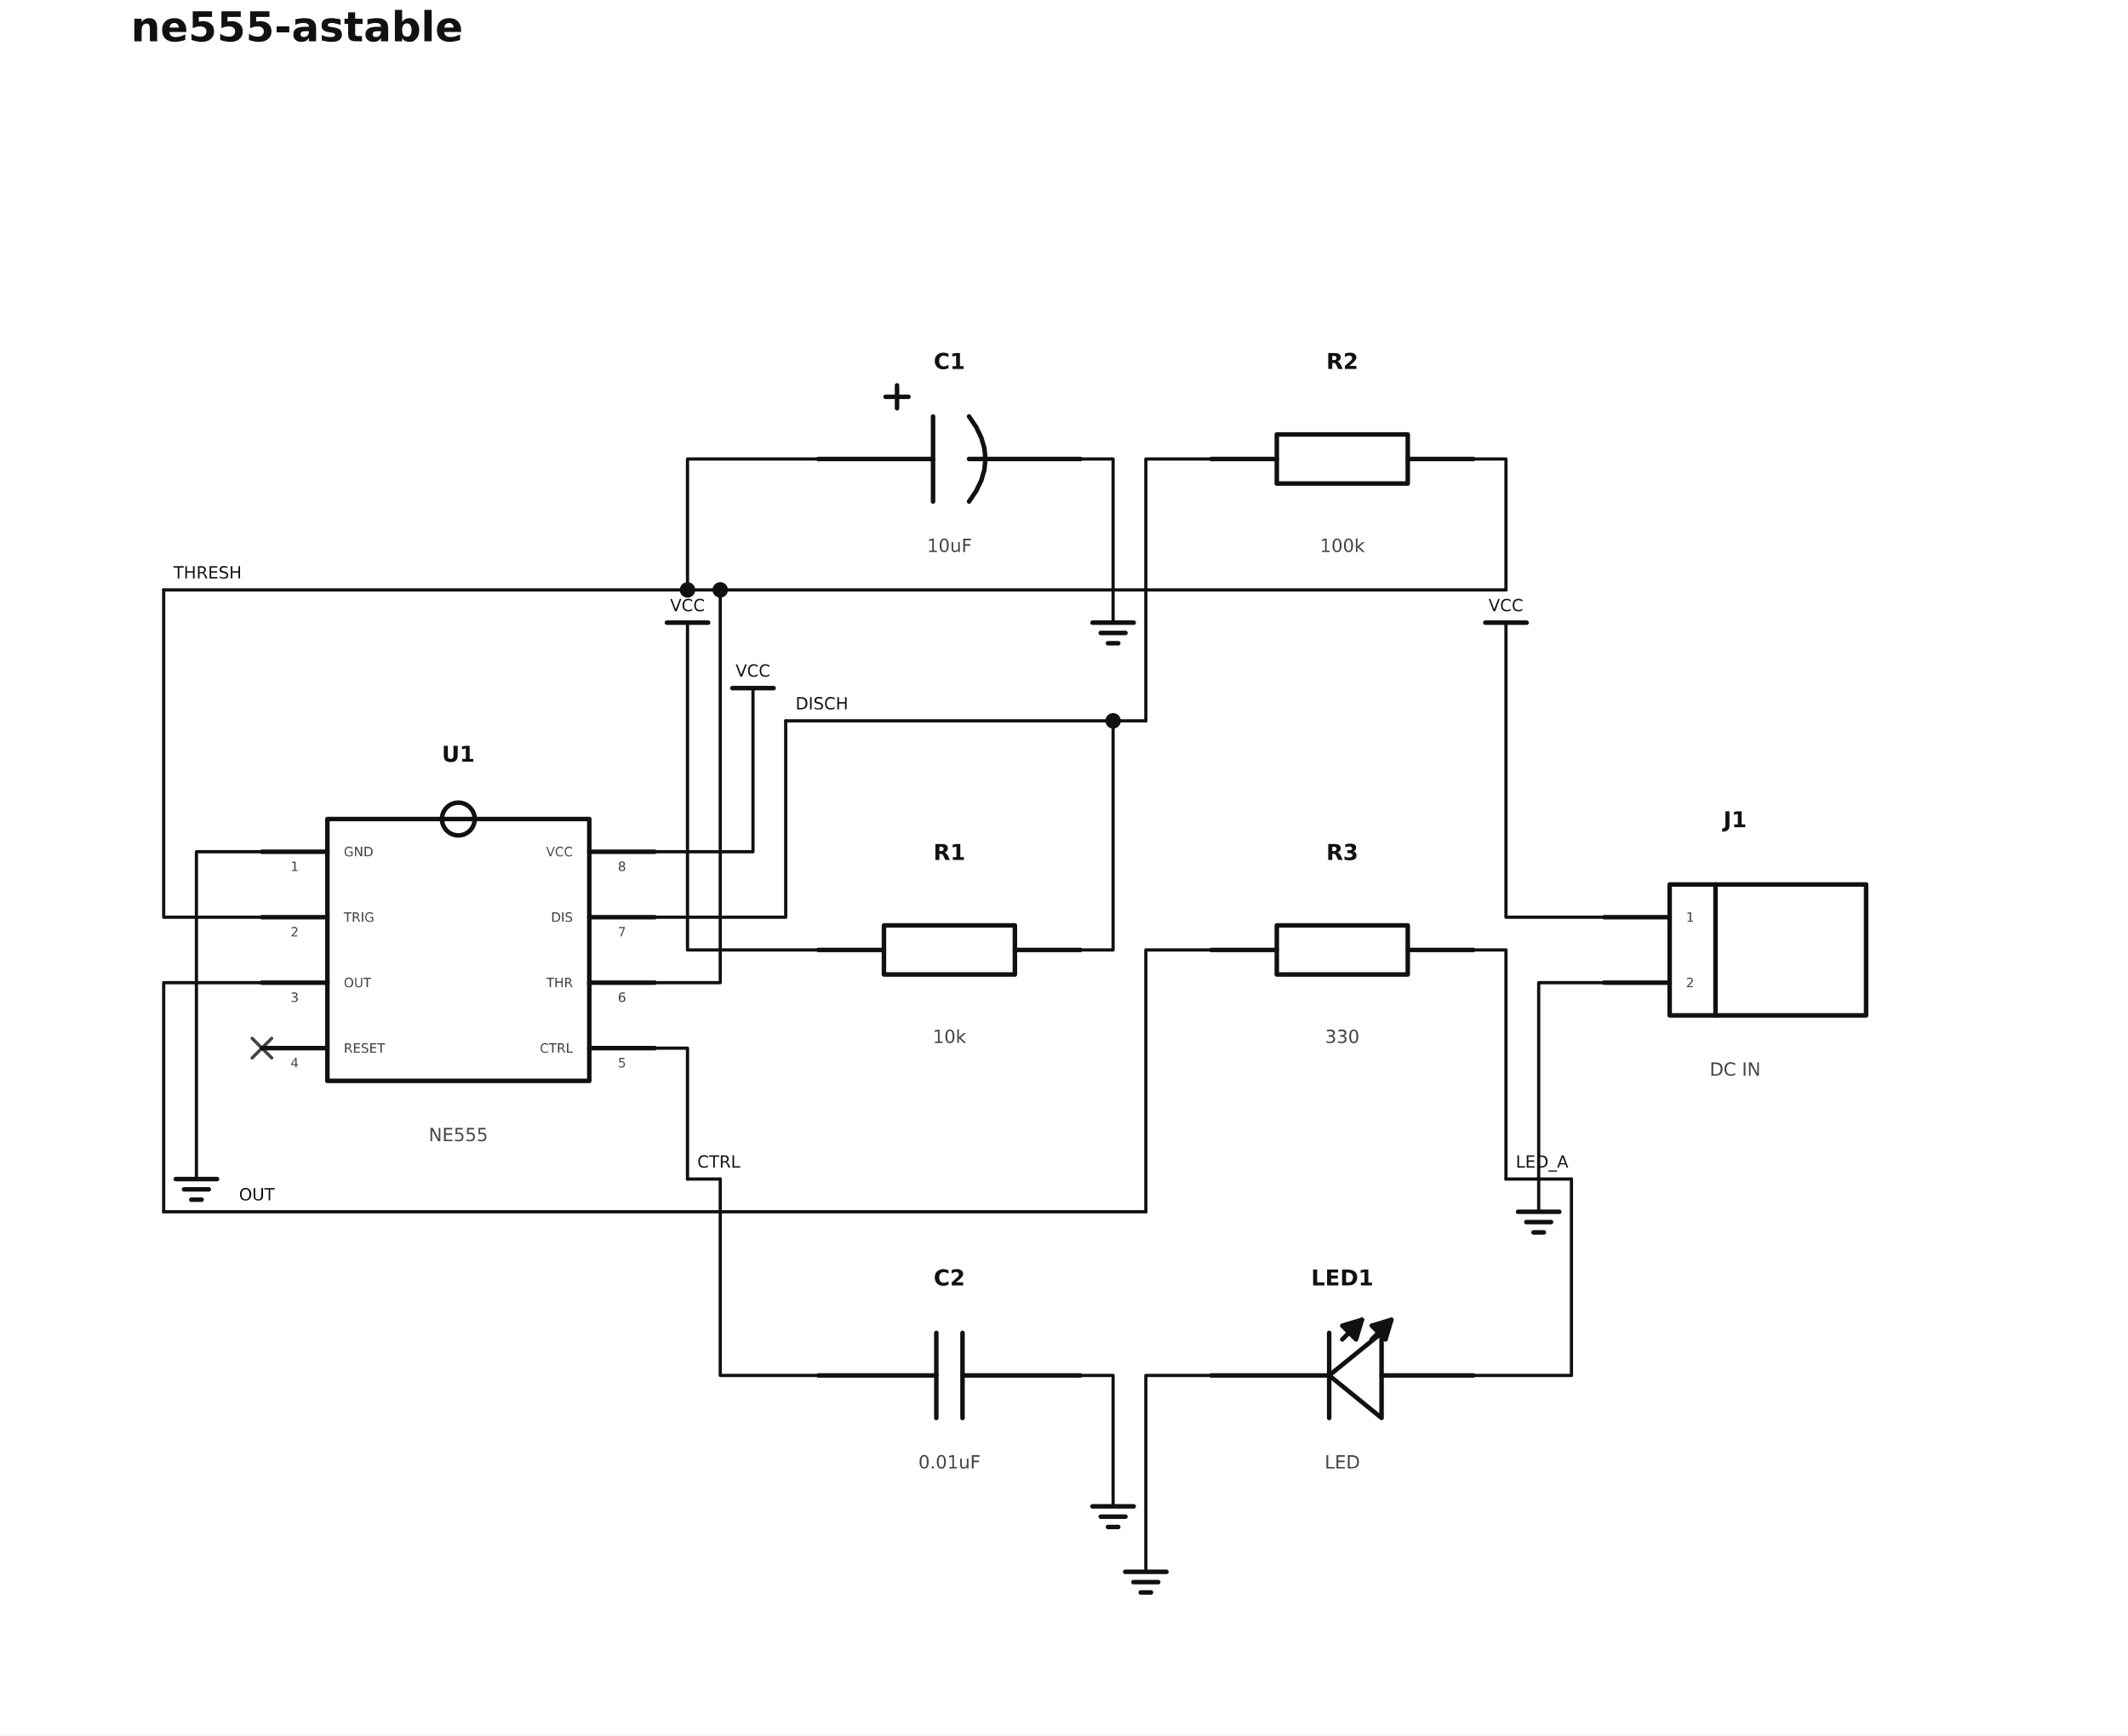
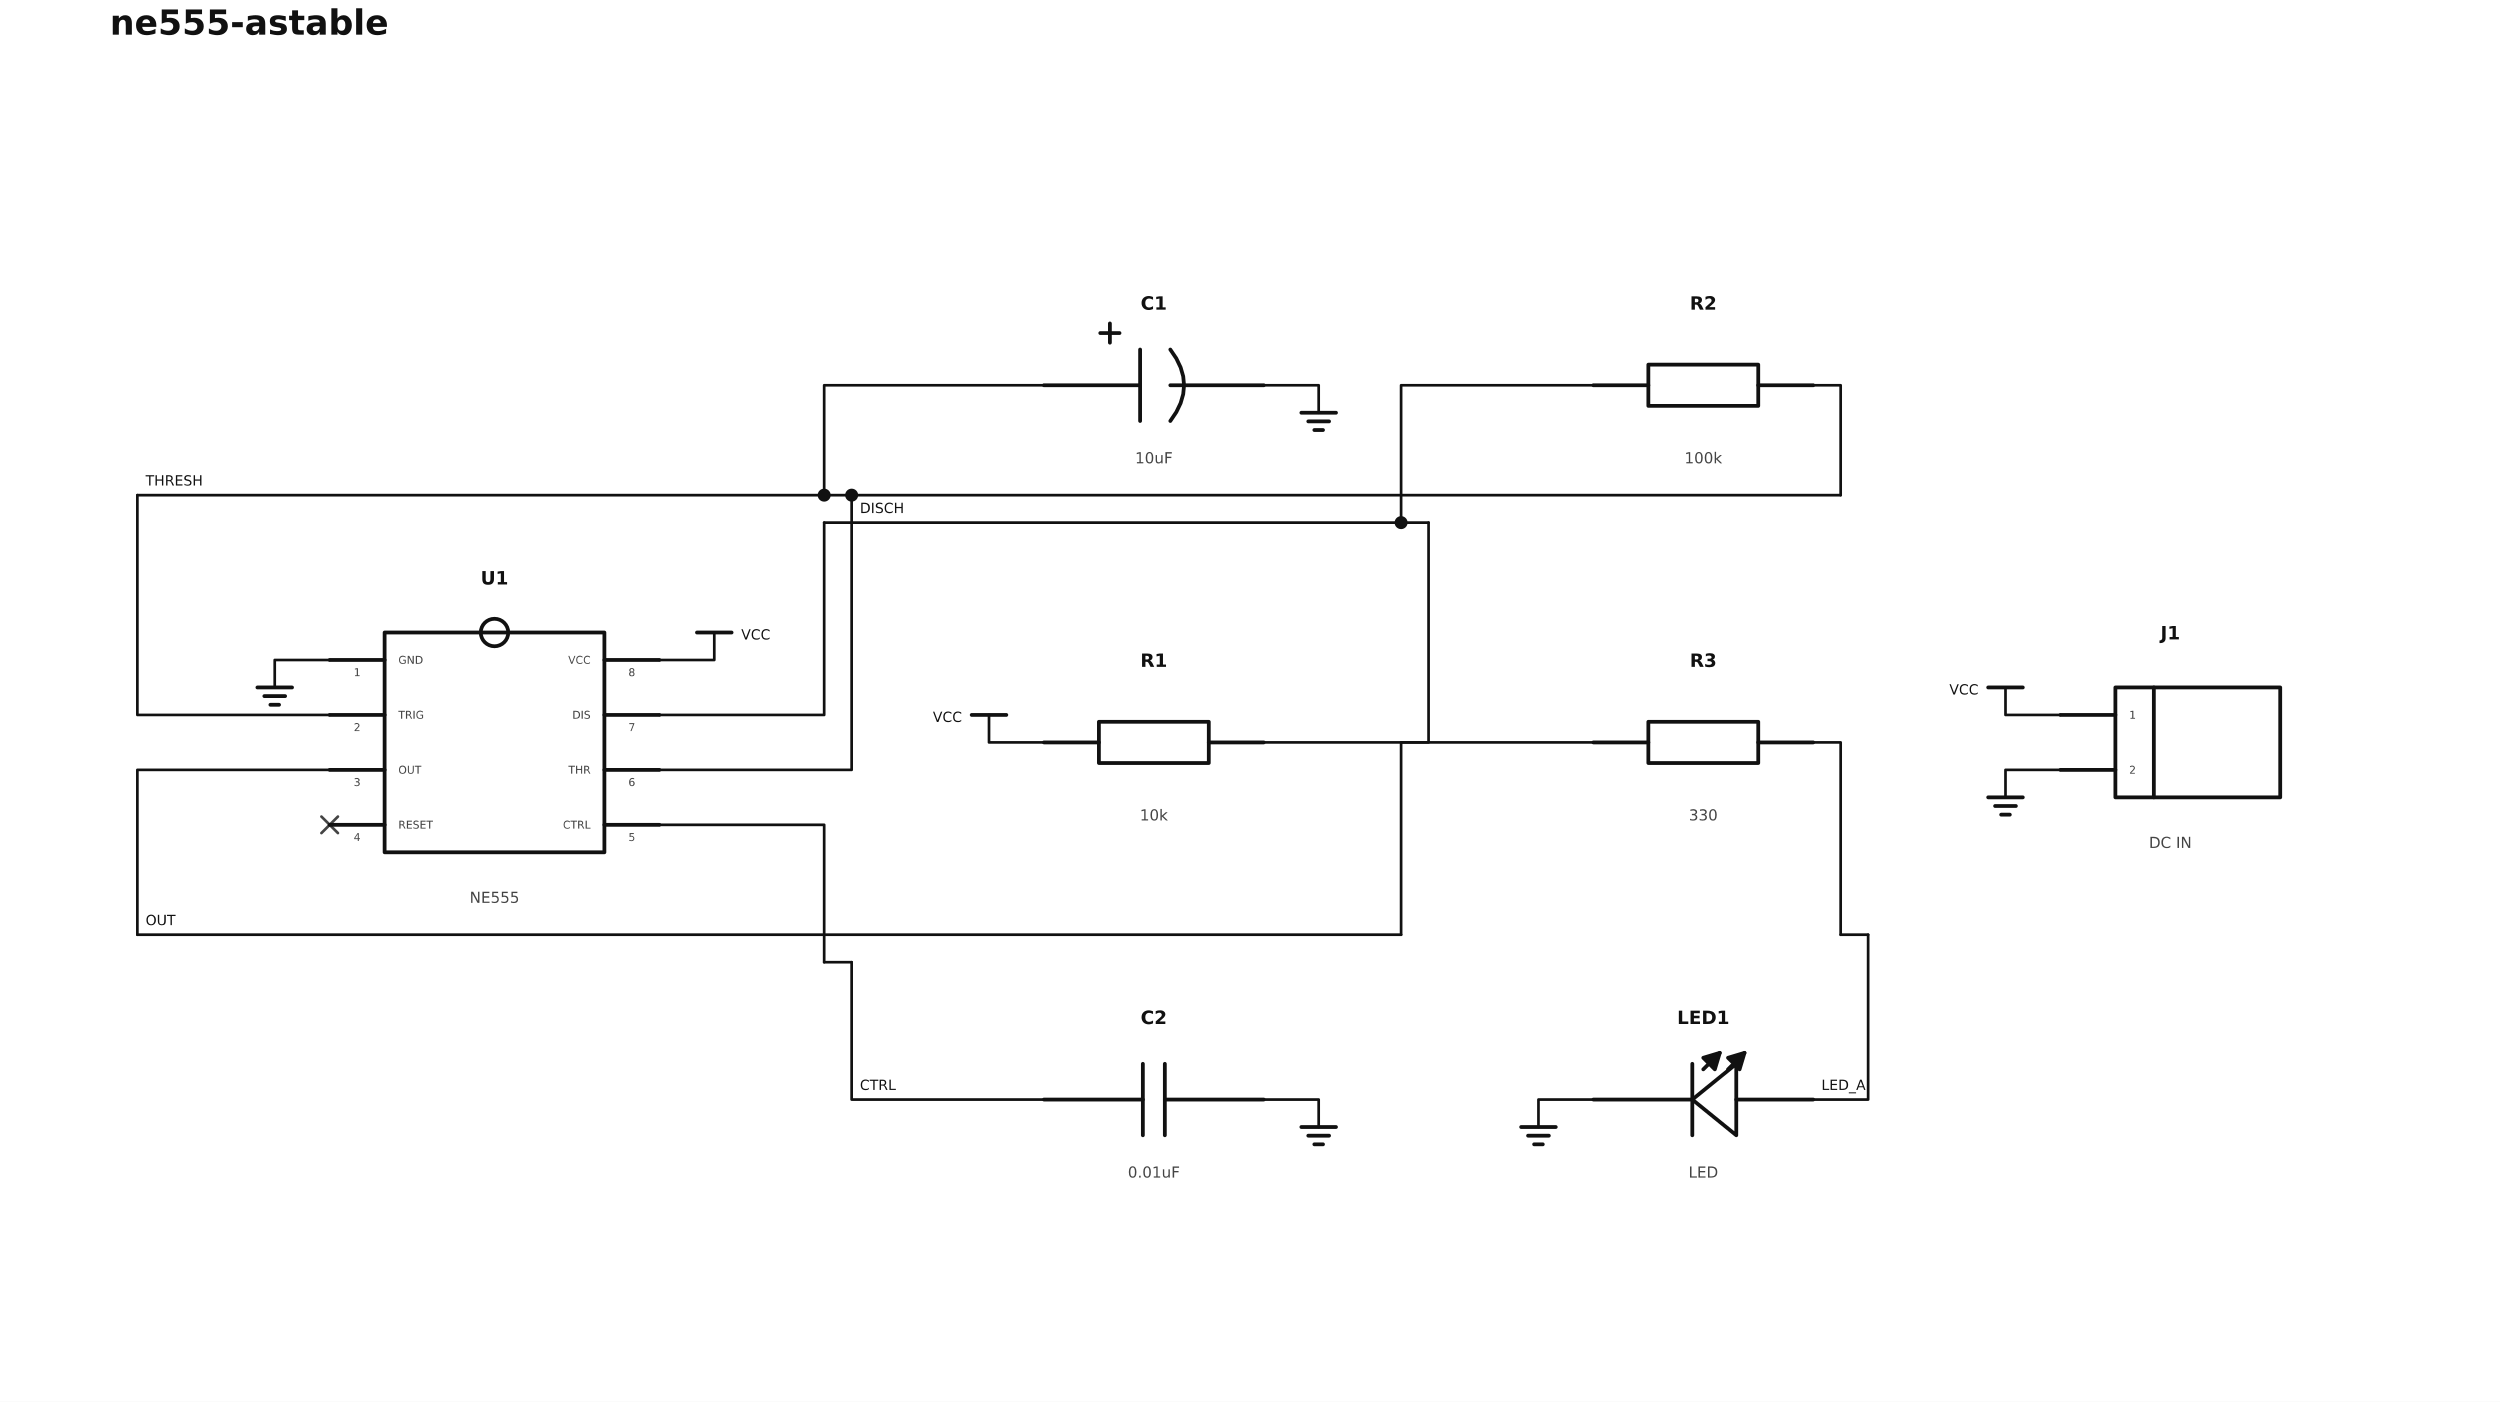
- <svg xmlns="http://www.w3.org/2000/svg" version="1.1" width="165.1mm" height="134.68mm" viewBox="0 -7.68 165.1 134.68">
-   <rect x="0" y="-7.68" width="165.1" height="134.68" fill="#ffffff" />
+ <svg xmlns="http://www.w3.org/2000/svg" version="1.1" width="231.14mm" height="129.601mm" viewBox="0 -7.68 231.14 129.601">
+   <rect x="0" y="-7.68" width="231.14" height="129.601" fill="#ffffff" />
  <text x="10.16" y="-4.48" font-size="3.2" fill="#111111" text-anchor="start" font-family="DejaVu Sans, Helvetica, Arial, sans-serif" font-weight="bold">ne555-astable</text>
  <g stroke-linecap="round" stroke-linejoin="round">
-     <polyline points="20.32,68.58 12.7,68.58 12.7,86.36" fill="none" stroke="#111111" stroke-width="0.25" />
-     <polyline points="93.98,66.04 88.9,66.04 88.9,86.36" fill="none" stroke="#111111" stroke-width="0.25" />
-     <polyline points="12.7,86.36 88.9,86.36" fill="none" stroke="#111111" stroke-width="0.25" />
-     <polyline points="114.3,66.04 116.84,66.04 116.84,83.82" fill="none" stroke="#111111" stroke-width="0.25" />
-     <polyline points="114.3,99.06 121.92,99.06 121.92,83.82" fill="none" stroke="#111111" stroke-width="0.25" />
-     <polyline points="116.84,83.82 121.92,83.82" fill="none" stroke="#111111" stroke-width="0.25" />
-     <polyline points="20.32,63.5 12.7,63.5 12.7,38.1" fill="none" stroke="#111111" stroke-width="0.25" />
-     <polyline points="50.8,68.58 55.88,68.58 55.88,38.1" fill="none" stroke="#111111" stroke-width="0.25" />
-     <polyline points="114.3,27.94 116.84,27.94 116.84,38.1" fill="none" stroke="#111111" stroke-width="0.25" />
-     <polyline points="63.5,27.94 53.34,27.94 53.34,38.1" fill="none" stroke="#111111" stroke-width="0.25" />
-     <polyline points="12.7,38.1 116.84,38.1" fill="none" stroke="#111111" stroke-width="0.25" />
-     <polyline points="50.8,63.5 60.96,63.5 60.96,48.26" fill="none" stroke="#111111" stroke-width="0.25" />
-     <polyline points="83.82,66.04 86.36,66.04 86.36,48.26" fill="none" stroke="#111111" stroke-width="0.25" />
-     <polyline points="93.98,27.94 88.9,27.94 88.9,48.26" fill="none" stroke="#111111" stroke-width="0.25" />
-     <polyline points="60.96,48.26 88.9,48.26" fill="none" stroke="#111111" stroke-width="0.25" />
-     <polyline points="50.8,73.66 53.34,73.66 53.34,83.82" fill="none" stroke="#111111" stroke-width="0.25" />
-     <polyline points="63.5,99.06 55.88,99.06 55.88,83.82" fill="none" stroke="#111111" stroke-width="0.25" />
-     <polyline points="53.34,83.82 55.88,83.82" fill="none" stroke="#111111" stroke-width="0.25" />
-     <polyline points="50.8,58.42 58.42,58.42 58.42,45.72" fill="none" stroke="#111111" stroke-width="0.25" />
-     <line x1="56.82" y1="45.72" x2="60.02" y2="45.72" stroke="#111111" stroke-width="0.35" />
-     <polyline points="63.5,66.04 53.34,66.04 53.34,40.64" fill="none" stroke="#111111" stroke-width="0.25" />
-     <line x1="51.74" y1="40.64" x2="54.94" y2="40.64" stroke="#111111" stroke-width="0.35" />
-     <polyline points="124.46,63.5 116.84,63.5 116.84,40.64" fill="none" stroke="#111111" stroke-width="0.25" />
-     <line x1="115.24" y1="40.64" x2="118.44" y2="40.64" stroke="#111111" stroke-width="0.35" />
-     <polyline points="20.32,58.42 15.24,58.42 15.24,83.82" fill="none" stroke="#111111" stroke-width="0.25" />
-     <line x1="13.64" y1="83.82" x2="16.84" y2="83.82" stroke="#111111" stroke-width="0.35" />
-     <line x1="14.28" y1="84.62" x2="16.2" y2="84.62" stroke="#111111" stroke-width="0.35" />
-     <line x1="14.84" y1="85.42" x2="15.64" y2="85.42" stroke="#111111" stroke-width="0.35" />
-     <polyline points="83.82,27.94 86.36,27.94 86.36,40.64" fill="none" stroke="#111111" stroke-width="0.25" />
-     <line x1="84.76" y1="40.64" x2="87.96" y2="40.64" stroke="#111111" stroke-width="0.35" />
-     <line x1="85.4" y1="41.44" x2="87.32" y2="41.44" stroke="#111111" stroke-width="0.35" />
-     <line x1="85.96" y1="42.24" x2="86.76" y2="42.24" stroke="#111111" stroke-width="0.35" />
-     <polyline points="83.82,99.06 86.36,99.06 86.36,109.22" fill="none" stroke="#111111" stroke-width="0.25" />
-     <line x1="84.76" y1="109.22" x2="87.96" y2="109.22" stroke="#111111" stroke-width="0.35" />
-     <line x1="85.4" y1="110.02" x2="87.32" y2="110.02" stroke="#111111" stroke-width="0.35" />
-     <line x1="85.96" y1="110.82" x2="86.76" y2="110.82" stroke="#111111" stroke-width="0.35" />
-     <polyline points="93.98,99.06 88.9,99.06 88.9,114.3" fill="none" stroke="#111111" stroke-width="0.25" />
-     <line x1="87.3" y1="114.3" x2="90.5" y2="114.3" stroke="#111111" stroke-width="0.35" />
-     <line x1="87.94" y1="115.1" x2="89.86" y2="115.1" stroke="#111111" stroke-width="0.35" />
-     <line x1="88.5" y1="115.9" x2="89.3" y2="115.9" stroke="#111111" stroke-width="0.35" />
-     <polyline points="124.46,68.58 119.38,68.58 119.38,86.36" fill="none" stroke="#111111" stroke-width="0.25" />
-     <line x1="117.78" y1="86.36" x2="120.98" y2="86.36" stroke="#111111" stroke-width="0.35" />
-     <line x1="118.42" y1="87.16" x2="120.34" y2="87.16" stroke="#111111" stroke-width="0.35" />
-     <line x1="118.98" y1="87.96" x2="119.78" y2="87.96" stroke="#111111" stroke-width="0.35" />
-     <circle cx="55.88" cy="38.1" r="0.6" fill="#111111" />
-     <circle cx="53.34" cy="38.1" r="0.6" fill="#111111" />
-     <circle cx="86.36" cy="48.26" r="0.6" fill="#111111" />
-     <line x1="19.558" y1="72.898" x2="21.082" y2="74.422" stroke="#444444" stroke-width="0.25" />
-     <line x1="19.558" y1="74.422" x2="21.082" y2="72.898" stroke="#444444" stroke-width="0.25" />
-     <g transform="translate(63.5,22.86)">
+     <polyline points="30.48,63.5 12.7,63.5 12.7,78.74" fill="none" stroke="#111111" stroke-width="0.25" />
+     <polyline points="147.32,60.96 129.54,60.96 129.54,78.74" fill="none" stroke="#111111" stroke-width="0.25" />
+     <polyline points="12.7,78.74 129.54,78.74" fill="none" stroke="#111111" stroke-width="0.25" />
+     <polyline points="167.64,60.96 170.18,60.96 170.18,78.74" fill="none" stroke="#111111" stroke-width="0.25" />
+     <polyline points="167.64,93.98 172.72,93.98 172.72,78.74" fill="none" stroke="#111111" stroke-width="0.25" />
+     <polyline points="170.18,78.74 172.72,78.74" fill="none" stroke="#111111" stroke-width="0.25" />
+     <polyline points="30.48,58.42 12.7,58.42 12.7,38.1" fill="none" stroke="#111111" stroke-width="0.25" />
+     <polyline points="60.96,63.5 78.74,63.5 78.74,38.1" fill="none" stroke="#111111" stroke-width="0.25" />
+     <polyline points="167.64,27.94 170.18,27.94 170.18,38.1" fill="none" stroke="#111111" stroke-width="0.25" />
+     <polyline points="96.52,27.94 76.2,27.94 76.2,38.1" fill="none" stroke="#111111" stroke-width="0.25" />
+     <polyline points="12.7,38.1 170.18,38.1" fill="none" stroke="#111111" stroke-width="0.25" />
+     <polyline points="60.96,58.42 76.2,58.42 76.2,40.64" fill="none" stroke="#111111" stroke-width="0.25" />
+     <polyline points="116.84,60.96 132.08,60.96 132.08,40.64" fill="none" stroke="#111111" stroke-width="0.25" />
+     <polyline points="147.32,27.94 129.54,27.94 129.54,40.64" fill="none" stroke="#111111" stroke-width="0.25" />
+     <polyline points="76.2,40.64 132.08,40.64" fill="none" stroke="#111111" stroke-width="0.25" />
+     <polyline points="60.96,68.58 76.2,68.58 76.2,81.28" fill="none" stroke="#111111" stroke-width="0.25" />
+     <polyline points="96.52,93.98 78.74,93.98 78.74,81.28" fill="none" stroke="#111111" stroke-width="0.25" />
+     <polyline points="76.2,81.28 78.74,81.28" fill="none" stroke="#111111" stroke-width="0.25" />
+     <polyline points="60.96,53.34 66.04,53.34 66.04,50.8" fill="none" stroke="#111111" stroke-width="0.25" />
+     <line x1="64.44" y1="50.8" x2="67.64" y2="50.8" stroke="#111111" stroke-width="0.35" />
+     <polyline points="96.52,60.96 91.44,60.96 91.44,58.42" fill="none" stroke="#111111" stroke-width="0.25" />
+     <line x1="89.84" y1="58.42" x2="93.04" y2="58.42" stroke="#111111" stroke-width="0.35" />
+     <polyline points="190.5,58.42 185.42,58.42 185.42,55.88" fill="none" stroke="#111111" stroke-width="0.25" />
+     <line x1="183.82" y1="55.88" x2="187.02" y2="55.88" stroke="#111111" stroke-width="0.35" />
+     <polyline points="30.48,53.34 25.4,53.34 25.4,55.88" fill="none" stroke="#111111" stroke-width="0.25" />
+     <line x1="23.8" y1="55.88" x2="27" y2="55.88" stroke="#111111" stroke-width="0.35" />
+     <line x1="24.44" y1="56.68" x2="26.36" y2="56.68" stroke="#111111" stroke-width="0.35" />
+     <line x1="25" y1="57.48" x2="25.8" y2="57.48" stroke="#111111" stroke-width="0.35" />
+     <polyline points="116.84,27.94 121.92,27.94 121.92,30.48" fill="none" stroke="#111111" stroke-width="0.25" />
+     <line x1="120.32" y1="30.48" x2="123.52" y2="30.48" stroke="#111111" stroke-width="0.35" />
+     <line x1="120.96" y1="31.28" x2="122.88" y2="31.28" stroke="#111111" stroke-width="0.35" />
+     <line x1="121.52" y1="32.08" x2="122.32" y2="32.08" stroke="#111111" stroke-width="0.35" />
+     <polyline points="116.84,93.98 121.92,93.98 121.92,96.52" fill="none" stroke="#111111" stroke-width="0.25" />
+     <line x1="120.32" y1="96.52" x2="123.52" y2="96.52" stroke="#111111" stroke-width="0.35" />
+     <line x1="120.96" y1="97.32" x2="122.88" y2="97.32" stroke="#111111" stroke-width="0.35" />
+     <line x1="121.52" y1="98.12" x2="122.32" y2="98.12" stroke="#111111" stroke-width="0.35" />
+     <polyline points="147.32,93.98 142.24,93.98 142.24,96.52" fill="none" stroke="#111111" stroke-width="0.25" />
+     <line x1="140.64" y1="96.52" x2="143.84" y2="96.52" stroke="#111111" stroke-width="0.35" />
+     <line x1="141.28" y1="97.32" x2="143.2" y2="97.32" stroke="#111111" stroke-width="0.35" />
+     <line x1="141.84" y1="98.12" x2="142.64" y2="98.12" stroke="#111111" stroke-width="0.35" />
+     <polyline points="190.5,63.5 185.42,63.5 185.42,66.04" fill="none" stroke="#111111" stroke-width="0.25" />
+     <line x1="183.82" y1="66.04" x2="187.02" y2="66.04" stroke="#111111" stroke-width="0.35" />
+     <line x1="184.46" y1="66.84" x2="186.38" y2="66.84" stroke="#111111" stroke-width="0.35" />
+     <line x1="185.02" y1="67.64" x2="185.82" y2="67.64" stroke="#111111" stroke-width="0.35" />
+     <circle cx="78.74" cy="38.1" r="0.6" fill="#111111" />
+     <circle cx="76.2" cy="38.1" r="0.6" fill="#111111" />
+     <circle cx="129.54" cy="40.64" r="0.6" fill="#111111" />
+     <line x1="29.718" y1="67.818" x2="31.242" y2="69.342" stroke="#444444" stroke-width="0.25" />
+     <line x1="29.718" y1="69.342" x2="31.242" y2="67.818" stroke="#444444" stroke-width="0.25" />
+     <g transform="translate(96.52,22.86)">
      <polyline points="0,5.08 8.89,5.08" fill="none" stroke="#111111" stroke-width="0.35" />
      <polyline points="11.684,5.08 20.32,5.08" fill="none" stroke="#111111" stroke-width="0.35" />
      <polyline points="8.89,1.778 8.89,8.382" fill="none" stroke="#111111" stroke-width="0.35" />
      <polyline points="11.684,1.778 12.24,2.603 12.636,3.429 12.875,4.255 12.954,5.08 12.875,5.905 12.636,6.731 12.24,7.556 11.684,8.382" fill="none" stroke="#111111" stroke-width="0.35" />
      <polyline points="5.207,0.254 6.985,0.254" fill="none" stroke="#111111" stroke-width="0.35" />
      <polyline points="6.096,-0.635 6.096,1.143" fill="none" stroke="#111111" stroke-width="0.35" />
    </g>
-     <g transform="translate(63.5,93.98)">
+     <g transform="translate(96.52,88.9)">
      <polyline points="0,5.08 9.144,5.08" fill="none" stroke="#111111" stroke-width="0.35" />
      <polyline points="11.176,5.08 20.32,5.08" fill="none" stroke="#111111" stroke-width="0.35" />
      <polyline points="9.144,1.778 9.144,8.382" fill="none" stroke="#111111" stroke-width="0.35" />
      <polyline points="11.176,1.778 11.176,8.382" fill="none" stroke="#111111" stroke-width="0.35" />
    </g>
-     <g transform="translate(124.46,58.42)">
+     <g transform="translate(190.5,53.34)">
      <polygon points="5.08,2.54 20.32,2.54 20.32,12.7 5.08,12.7" fill="none" stroke="#111111" stroke-width="0.35" />
      <polyline points="0,5.08 5.08,5.08" fill="none" stroke="#111111" stroke-width="0.35" />
      <polyline points="0,10.16 5.08,10.16" fill="none" stroke="#111111" stroke-width="0.35" />
      <polyline points="8.636,2.54 8.636,12.7" fill="none" stroke="#111111" stroke-width="0.35" />
    </g>
-     <g transform="translate(93.98,93.98)">
+     <g transform="translate(147.32,88.9)">
      <polyline points="0,5.08 9.144,5.08" fill="none" stroke="#111111" stroke-width="0.35" />
      <polyline points="13.208,5.08 20.32,5.08" fill="none" stroke="#111111" stroke-width="0.35" />
      <polyline points="9.144,1.778 9.144,8.382" fill="none" stroke="#111111" stroke-width="0.35" />
      <polygon points="13.208,1.778 13.208,8.382 9.144,5.08" fill="none" stroke="#111111" stroke-width="0.35" />
      <polyline points="10.16,2.286 11.684,0.762" fill="none" stroke="#111111" stroke-width="0.35" />
      <polygon points="11.684,0.762 10.16,1.219 11.227,2.286" fill="#111111" stroke="#111111" stroke-width="0.35" />
      <polyline points="12.446,2.286 13.97,0.762" fill="none" stroke="#111111" stroke-width="0.35" />
      <polygon points="13.97,0.762 12.446,1.219 13.513,2.286" fill="#111111" stroke="#111111" stroke-width="0.35" />
    </g>
-     <g transform="translate(63.5,60.96)">
+     <g transform="translate(96.52,55.88)">
      <polyline points="0,5.08 5.08,5.08" fill="none" stroke="#111111" stroke-width="0.35" />
      <polyline points="15.24,5.08 20.32,5.08" fill="none" stroke="#111111" stroke-width="0.35" />
      <polygon points="5.08,3.175 15.24,3.175 15.24,6.985 5.08,6.985" fill="none" stroke="#111111" stroke-width="0.35" />
    </g>
-     <g transform="translate(93.98,22.86)">
+     <g transform="translate(147.32,22.86)">
      <polyline points="0,5.08 5.08,5.08" fill="none" stroke="#111111" stroke-width="0.35" />
      <polyline points="15.24,5.08 20.32,5.08" fill="none" stroke="#111111" stroke-width="0.35" />
      <polygon points="5.08,3.175 15.24,3.175 15.24,6.985 5.08,6.985" fill="none" stroke="#111111" stroke-width="0.35" />
    </g>
-     <g transform="translate(93.98,60.96)">
+     <g transform="translate(147.32,55.88)">
      <polyline points="0,5.08 5.08,5.08" fill="none" stroke="#111111" stroke-width="0.35" />
      <polyline points="15.24,5.08 20.32,5.08" fill="none" stroke="#111111" stroke-width="0.35" />
      <polygon points="5.08,3.175 15.24,3.175 15.24,6.985 5.08,6.985" fill="none" stroke="#111111" stroke-width="0.35" />
    </g>
-     <g transform="translate(20.32,53.34)">
+     <g transform="translate(30.48,48.26)">
      <polygon points="5.08,2.54 25.4,2.54 25.4,22.86 5.08,22.86" fill="none" stroke="#111111" stroke-width="0.35" />
      <polyline points="0,5.08 5.08,5.08" fill="none" stroke="#111111" stroke-width="0.35" />
      <polyline points="0,10.16 5.08,10.16" fill="none" stroke="#111111" stroke-width="0.35" />
      <polyline points="0,15.24 5.08,15.24" fill="none" stroke="#111111" stroke-width="0.35" />
      <polyline points="0,20.32 5.08,20.32" fill="none" stroke="#111111" stroke-width="0.35" />
      <polyline points="25.4,5.08 30.48,5.08" fill="none" stroke="#111111" stroke-width="0.35" />
      <polyline points="25.4,10.16 30.48,10.16" fill="none" stroke="#111111" stroke-width="0.35" />
      <polyline points="25.4,15.24 30.48,15.24" fill="none" stroke="#111111" stroke-width="0.35" />
      <polyline points="25.4,20.32 30.48,20.32" fill="none" stroke="#111111" stroke-width="0.35" />
      <circle cx="15.24" cy="2.54" r="1.27" fill="none" stroke="#111111" stroke-width="0.35" />
    </g>
  </g>
-   <text x="73.66" y="20.955" font-size="1.7" fill="#111111" text-anchor="middle" font-family="DejaVu Sans, Helvetica, Arial, sans-serif" font-weight="bold">C1</text>
-   <text x="73.66" y="35.156" font-size="1.4" fill="#444444" text-anchor="middle" font-family="DejaVu Sans, Helvetica, Arial, sans-serif">10uF</text>
-   <text x="73.66" y="92.075" font-size="1.7" fill="#111111" text-anchor="middle" font-family="DejaVu Sans, Helvetica, Arial, sans-serif" font-weight="bold">C2</text>
-   <text x="73.66" y="106.276" font-size="1.4" fill="#444444" text-anchor="middle" font-family="DejaVu Sans, Helvetica, Arial, sans-serif">0.01uF</text>
-   <text x="134.62" y="56.515" font-size="1.7" fill="#111111" text-anchor="middle" font-family="DejaVu Sans, Helvetica, Arial, sans-serif" font-weight="bold">J1</text>
-   <text x="134.62" y="75.796" font-size="1.4" fill="#444444" text-anchor="middle" font-family="DejaVu Sans, Helvetica, Arial, sans-serif">DC IN</text>
-   <text x="130.81" y="63.85" font-size="1" fill="#444444" text-anchor="start" font-family="DejaVu Sans, Helvetica, Arial, sans-serif">1</text>
-   <text x="130.81" y="68.93" font-size="1" fill="#444444" text-anchor="start" font-family="DejaVu Sans, Helvetica, Arial, sans-serif">2</text>
-   <text x="104.14" y="92.075" font-size="1.7" fill="#111111" text-anchor="middle" font-family="DejaVu Sans, Helvetica, Arial, sans-serif" font-weight="bold">LED1</text>
-   <text x="104.14" y="106.276" font-size="1.4" fill="#444444" text-anchor="middle" font-family="DejaVu Sans, Helvetica, Arial, sans-serif">LED</text>
-   <text x="73.66" y="59.055" font-size="1.7" fill="#111111" text-anchor="middle" font-family="DejaVu Sans, Helvetica, Arial, sans-serif" font-weight="bold">R1</text>
-   <text x="73.66" y="73.256" font-size="1.4" fill="#444444" text-anchor="middle" font-family="DejaVu Sans, Helvetica, Arial, sans-serif">10k</text>
-   <text x="104.14" y="20.955" font-size="1.7" fill="#111111" text-anchor="middle" font-family="DejaVu Sans, Helvetica, Arial, sans-serif" font-weight="bold">R2</text>
-   <text x="104.14" y="35.156" font-size="1.4" fill="#444444" text-anchor="middle" font-family="DejaVu Sans, Helvetica, Arial, sans-serif">100k</text>
-   <text x="104.14" y="59.055" font-size="1.7" fill="#111111" text-anchor="middle" font-family="DejaVu Sans, Helvetica, Arial, sans-serif" font-weight="bold">R3</text>
-   <text x="104.14" y="73.256" font-size="1.4" fill="#444444" text-anchor="middle" font-family="DejaVu Sans, Helvetica, Arial, sans-serif">330</text>
-   <text x="35.56" y="51.435" font-size="1.7" fill="#111111" text-anchor="middle" font-family="DejaVu Sans, Helvetica, Arial, sans-serif" font-weight="bold">U1</text>
-   <text x="35.56" y="80.876" font-size="1.4" fill="#444444" text-anchor="middle" font-family="DejaVu Sans, Helvetica, Arial, sans-serif">NE555</text>
-   <text x="26.67" y="58.77" font-size="1" fill="#444444" text-anchor="start" font-family="DejaVu Sans, Helvetica, Arial, sans-serif">GND</text>
-   <text x="22.86" y="59.913" font-size="1" fill="#444444" text-anchor="middle" font-family="DejaVu Sans, Helvetica, Arial, sans-serif">1</text>
-   <text x="26.67" y="63.85" font-size="1" fill="#444444" text-anchor="start" font-family="DejaVu Sans, Helvetica, Arial, sans-serif">TRIG</text>
-   <text x="22.86" y="64.993" font-size="1" fill="#444444" text-anchor="middle" font-family="DejaVu Sans, Helvetica, Arial, sans-serif">2</text>
-   <text x="26.67" y="68.93" font-size="1" fill="#444444" text-anchor="start" font-family="DejaVu Sans, Helvetica, Arial, sans-serif">OUT</text>
-   <text x="22.86" y="70.073" font-size="1" fill="#444444" text-anchor="middle" font-family="DejaVu Sans, Helvetica, Arial, sans-serif">3</text>
-   <text x="26.67" y="74.01" font-size="1" fill="#444444" text-anchor="start" font-family="DejaVu Sans, Helvetica, Arial, sans-serif">RESET</text>
-   <text x="22.86" y="75.153" font-size="1" fill="#444444" text-anchor="middle" font-family="DejaVu Sans, Helvetica, Arial, sans-serif">4</text>
-   <text x="44.45" y="58.77" font-size="1" fill="#444444" text-anchor="end" font-family="DejaVu Sans, Helvetica, Arial, sans-serif">VCC</text>
-   <text x="48.26" y="59.913" font-size="1" fill="#444444" text-anchor="middle" font-family="DejaVu Sans, Helvetica, Arial, sans-serif">8</text>
-   <text x="44.45" y="63.85" font-size="1" fill="#444444" text-anchor="end" font-family="DejaVu Sans, Helvetica, Arial, sans-serif">DIS</text>
-   <text x="48.26" y="64.993" font-size="1" fill="#444444" text-anchor="middle" font-family="DejaVu Sans, Helvetica, Arial, sans-serif">7</text>
-   <text x="44.45" y="68.93" font-size="1" fill="#444444" text-anchor="end" font-family="DejaVu Sans, Helvetica, Arial, sans-serif">THR</text>
-   <text x="48.26" y="70.073" font-size="1" fill="#444444" text-anchor="middle" font-family="DejaVu Sans, Helvetica, Arial, sans-serif">6</text>
-   <text x="44.45" y="74.01" font-size="1" fill="#444444" text-anchor="end" font-family="DejaVu Sans, Helvetica, Arial, sans-serif">CTRL</text>
-   <text x="48.26" y="75.153" font-size="1" fill="#444444" text-anchor="middle" font-family="DejaVu Sans, Helvetica, Arial, sans-serif">5</text>
-   <text x="58.42" y="44.831" font-size="1.3" fill="#111111" text-anchor="middle" font-family="DejaVu Sans, Helvetica, Arial, sans-serif">VCC</text>
-   <text x="53.34" y="39.751" font-size="1.3" fill="#111111" text-anchor="middle" font-family="DejaVu Sans, Helvetica, Arial, sans-serif">VCC</text>
-   <text x="116.84" y="39.751" font-size="1.3" fill="#111111" text-anchor="middle" font-family="DejaVu Sans, Helvetica, Arial, sans-serif">VCC</text>
-   <text x="18.542" y="85.471" font-size="1.3" fill="#111111" text-anchor="start" font-family="DejaVu Sans, Helvetica, Arial, sans-serif">OUT</text>
-   <text x="117.602" y="82.931" font-size="1.3" fill="#111111" text-anchor="start" font-family="DejaVu Sans, Helvetica, Arial, sans-serif">LED_A</text>
+   <text x="106.68" y="20.955" font-size="1.7" fill="#111111" text-anchor="middle" font-family="DejaVu Sans, Helvetica, Arial, sans-serif" font-weight="bold">C1</text>
+   <text x="106.68" y="35.156" font-size="1.4" fill="#444444" text-anchor="middle" font-family="DejaVu Sans, Helvetica, Arial, sans-serif">10uF</text>
+   <text x="106.68" y="86.995" font-size="1.7" fill="#111111" text-anchor="middle" font-family="DejaVu Sans, Helvetica, Arial, sans-serif" font-weight="bold">C2</text>
+   <text x="106.68" y="101.196" font-size="1.4" fill="#444444" text-anchor="middle" font-family="DejaVu Sans, Helvetica, Arial, sans-serif">0.01uF</text>
+   <text x="200.66" y="51.435" font-size="1.7" fill="#111111" text-anchor="middle" font-family="DejaVu Sans, Helvetica, Arial, sans-serif" font-weight="bold">J1</text>
+   <text x="200.66" y="70.716" font-size="1.4" fill="#444444" text-anchor="middle" font-family="DejaVu Sans, Helvetica, Arial, sans-serif">DC IN</text>
+   <text x="196.85" y="58.77" font-size="1" fill="#444444" text-anchor="start" font-family="DejaVu Sans, Helvetica, Arial, sans-serif">1</text>
+   <text x="196.85" y="63.85" font-size="1" fill="#444444" text-anchor="start" font-family="DejaVu Sans, Helvetica, Arial, sans-serif">2</text>
+   <text x="157.48" y="86.995" font-size="1.7" fill="#111111" text-anchor="middle" font-family="DejaVu Sans, Helvetica, Arial, sans-serif" font-weight="bold">LED1</text>
+   <text x="157.48" y="101.196" font-size="1.4" fill="#444444" text-anchor="middle" font-family="DejaVu Sans, Helvetica, Arial, sans-serif">LED</text>
+   <text x="106.68" y="53.975" font-size="1.7" fill="#111111" text-anchor="middle" font-family="DejaVu Sans, Helvetica, Arial, sans-serif" font-weight="bold">R1</text>
+   <text x="106.68" y="68.176" font-size="1.4" fill="#444444" text-anchor="middle" font-family="DejaVu Sans, Helvetica, Arial, sans-serif">10k</text>
+   <text x="157.48" y="20.955" font-size="1.7" fill="#111111" text-anchor="middle" font-family="DejaVu Sans, Helvetica, Arial, sans-serif" font-weight="bold">R2</text>
+   <text x="157.48" y="35.156" font-size="1.4" fill="#444444" text-anchor="middle" font-family="DejaVu Sans, Helvetica, Arial, sans-serif">100k</text>
+   <text x="157.48" y="53.975" font-size="1.7" fill="#111111" text-anchor="middle" font-family="DejaVu Sans, Helvetica, Arial, sans-serif" font-weight="bold">R3</text>
+   <text x="157.48" y="68.176" font-size="1.4" fill="#444444" text-anchor="middle" font-family="DejaVu Sans, Helvetica, Arial, sans-serif">330</text>
+   <text x="45.72" y="46.355" font-size="1.7" fill="#111111" text-anchor="middle" font-family="DejaVu Sans, Helvetica, Arial, sans-serif" font-weight="bold">U1</text>
+   <text x="45.72" y="75.796" font-size="1.4" fill="#444444" text-anchor="middle" font-family="DejaVu Sans, Helvetica, Arial, sans-serif">NE555</text>
+   <text x="36.83" y="53.69" font-size="1" fill="#444444" text-anchor="start" font-family="DejaVu Sans, Helvetica, Arial, sans-serif">GND</text>
+   <text x="33.02" y="54.833" font-size="1" fill="#444444" text-anchor="middle" font-family="DejaVu Sans, Helvetica, Arial, sans-serif">1</text>
+   <text x="36.83" y="58.77" font-size="1" fill="#444444" text-anchor="start" font-family="DejaVu Sans, Helvetica, Arial, sans-serif">TRIG</text>
+   <text x="33.02" y="59.913" font-size="1" fill="#444444" text-anchor="middle" font-family="DejaVu Sans, Helvetica, Arial, sans-serif">2</text>
+   <text x="36.83" y="63.85" font-size="1" fill="#444444" text-anchor="start" font-family="DejaVu Sans, Helvetica, Arial, sans-serif">OUT</text>
+   <text x="33.02" y="64.993" font-size="1" fill="#444444" text-anchor="middle" font-family="DejaVu Sans, Helvetica, Arial, sans-serif">3</text>
+   <text x="36.83" y="68.93" font-size="1" fill="#444444" text-anchor="start" font-family="DejaVu Sans, Helvetica, Arial, sans-serif">RESET</text>
+   <text x="33.02" y="70.073" font-size="1" fill="#444444" text-anchor="middle" font-family="DejaVu Sans, Helvetica, Arial, sans-serif">4</text>
+   <text x="54.61" y="53.69" font-size="1" fill="#444444" text-anchor="end" font-family="DejaVu Sans, Helvetica, Arial, sans-serif">VCC</text>
+   <text x="58.42" y="54.833" font-size="1" fill="#444444" text-anchor="middle" font-family="DejaVu Sans, Helvetica, Arial, sans-serif">8</text>
+   <text x="54.61" y="58.77" font-size="1" fill="#444444" text-anchor="end" font-family="DejaVu Sans, Helvetica, Arial, sans-serif">DIS</text>
+   <text x="58.42" y="59.913" font-size="1" fill="#444444" text-anchor="middle" font-family="DejaVu Sans, Helvetica, Arial, sans-serif">7</text>
+   <text x="54.61" y="63.85" font-size="1" fill="#444444" text-anchor="end" font-family="DejaVu Sans, Helvetica, Arial, sans-serif">THR</text>
+   <text x="58.42" y="64.993" font-size="1" fill="#444444" text-anchor="middle" font-family="DejaVu Sans, Helvetica, Arial, sans-serif">6</text>
+   <text x="54.61" y="68.93" font-size="1" fill="#444444" text-anchor="end" font-family="DejaVu Sans, Helvetica, Arial, sans-serif">CTRL</text>
+   <text x="58.42" y="70.073" font-size="1" fill="#444444" text-anchor="middle" font-family="DejaVu Sans, Helvetica, Arial, sans-serif">5</text>
+   <text x="68.529" y="51.45" font-size="1.3" fill="#111111" text-anchor="start" font-family="DejaVu Sans, Helvetica, Arial, sans-serif">VCC</text>
+   <text x="88.951" y="59.07" font-size="1.3" fill="#111111" text-anchor="end" font-family="DejaVu Sans, Helvetica, Arial, sans-serif">VCC</text>
+   <text x="182.931" y="56.53" font-size="1.3" fill="#111111" text-anchor="end" font-family="DejaVu Sans, Helvetica, Arial, sans-serif">VCC</text>
+   <text x="13.462" y="77.851" font-size="1.3" fill="#111111" text-anchor="start" font-family="DejaVu Sans, Helvetica, Arial, sans-serif">OUT</text>
+   <text x="168.402" y="93.091" font-size="1.3" fill="#111111" text-anchor="start" font-family="DejaVu Sans, Helvetica, Arial, sans-serif">LED_A</text>
  <text x="13.462" y="37.211" font-size="1.3" fill="#111111" text-anchor="start" font-family="DejaVu Sans, Helvetica, Arial, sans-serif">THRESH</text>
-   <text x="61.722" y="47.371" font-size="1.3" fill="#111111" text-anchor="start" font-family="DejaVu Sans, Helvetica, Arial, sans-serif">DISCH</text>
-   <text x="54.102" y="82.931" font-size="1.3" fill="#111111" text-anchor="start" font-family="DejaVu Sans, Helvetica, Arial, sans-serif">CTRL</text>
+   <text x="79.502" y="39.751" font-size="1.3" fill="#111111" text-anchor="start" font-family="DejaVu Sans, Helvetica, Arial, sans-serif">DISCH</text>
+   <text x="79.502" y="93.091" font-size="1.3" fill="#111111" text-anchor="start" font-family="DejaVu Sans, Helvetica, Arial, sans-serif">CTRL</text>
</svg>
